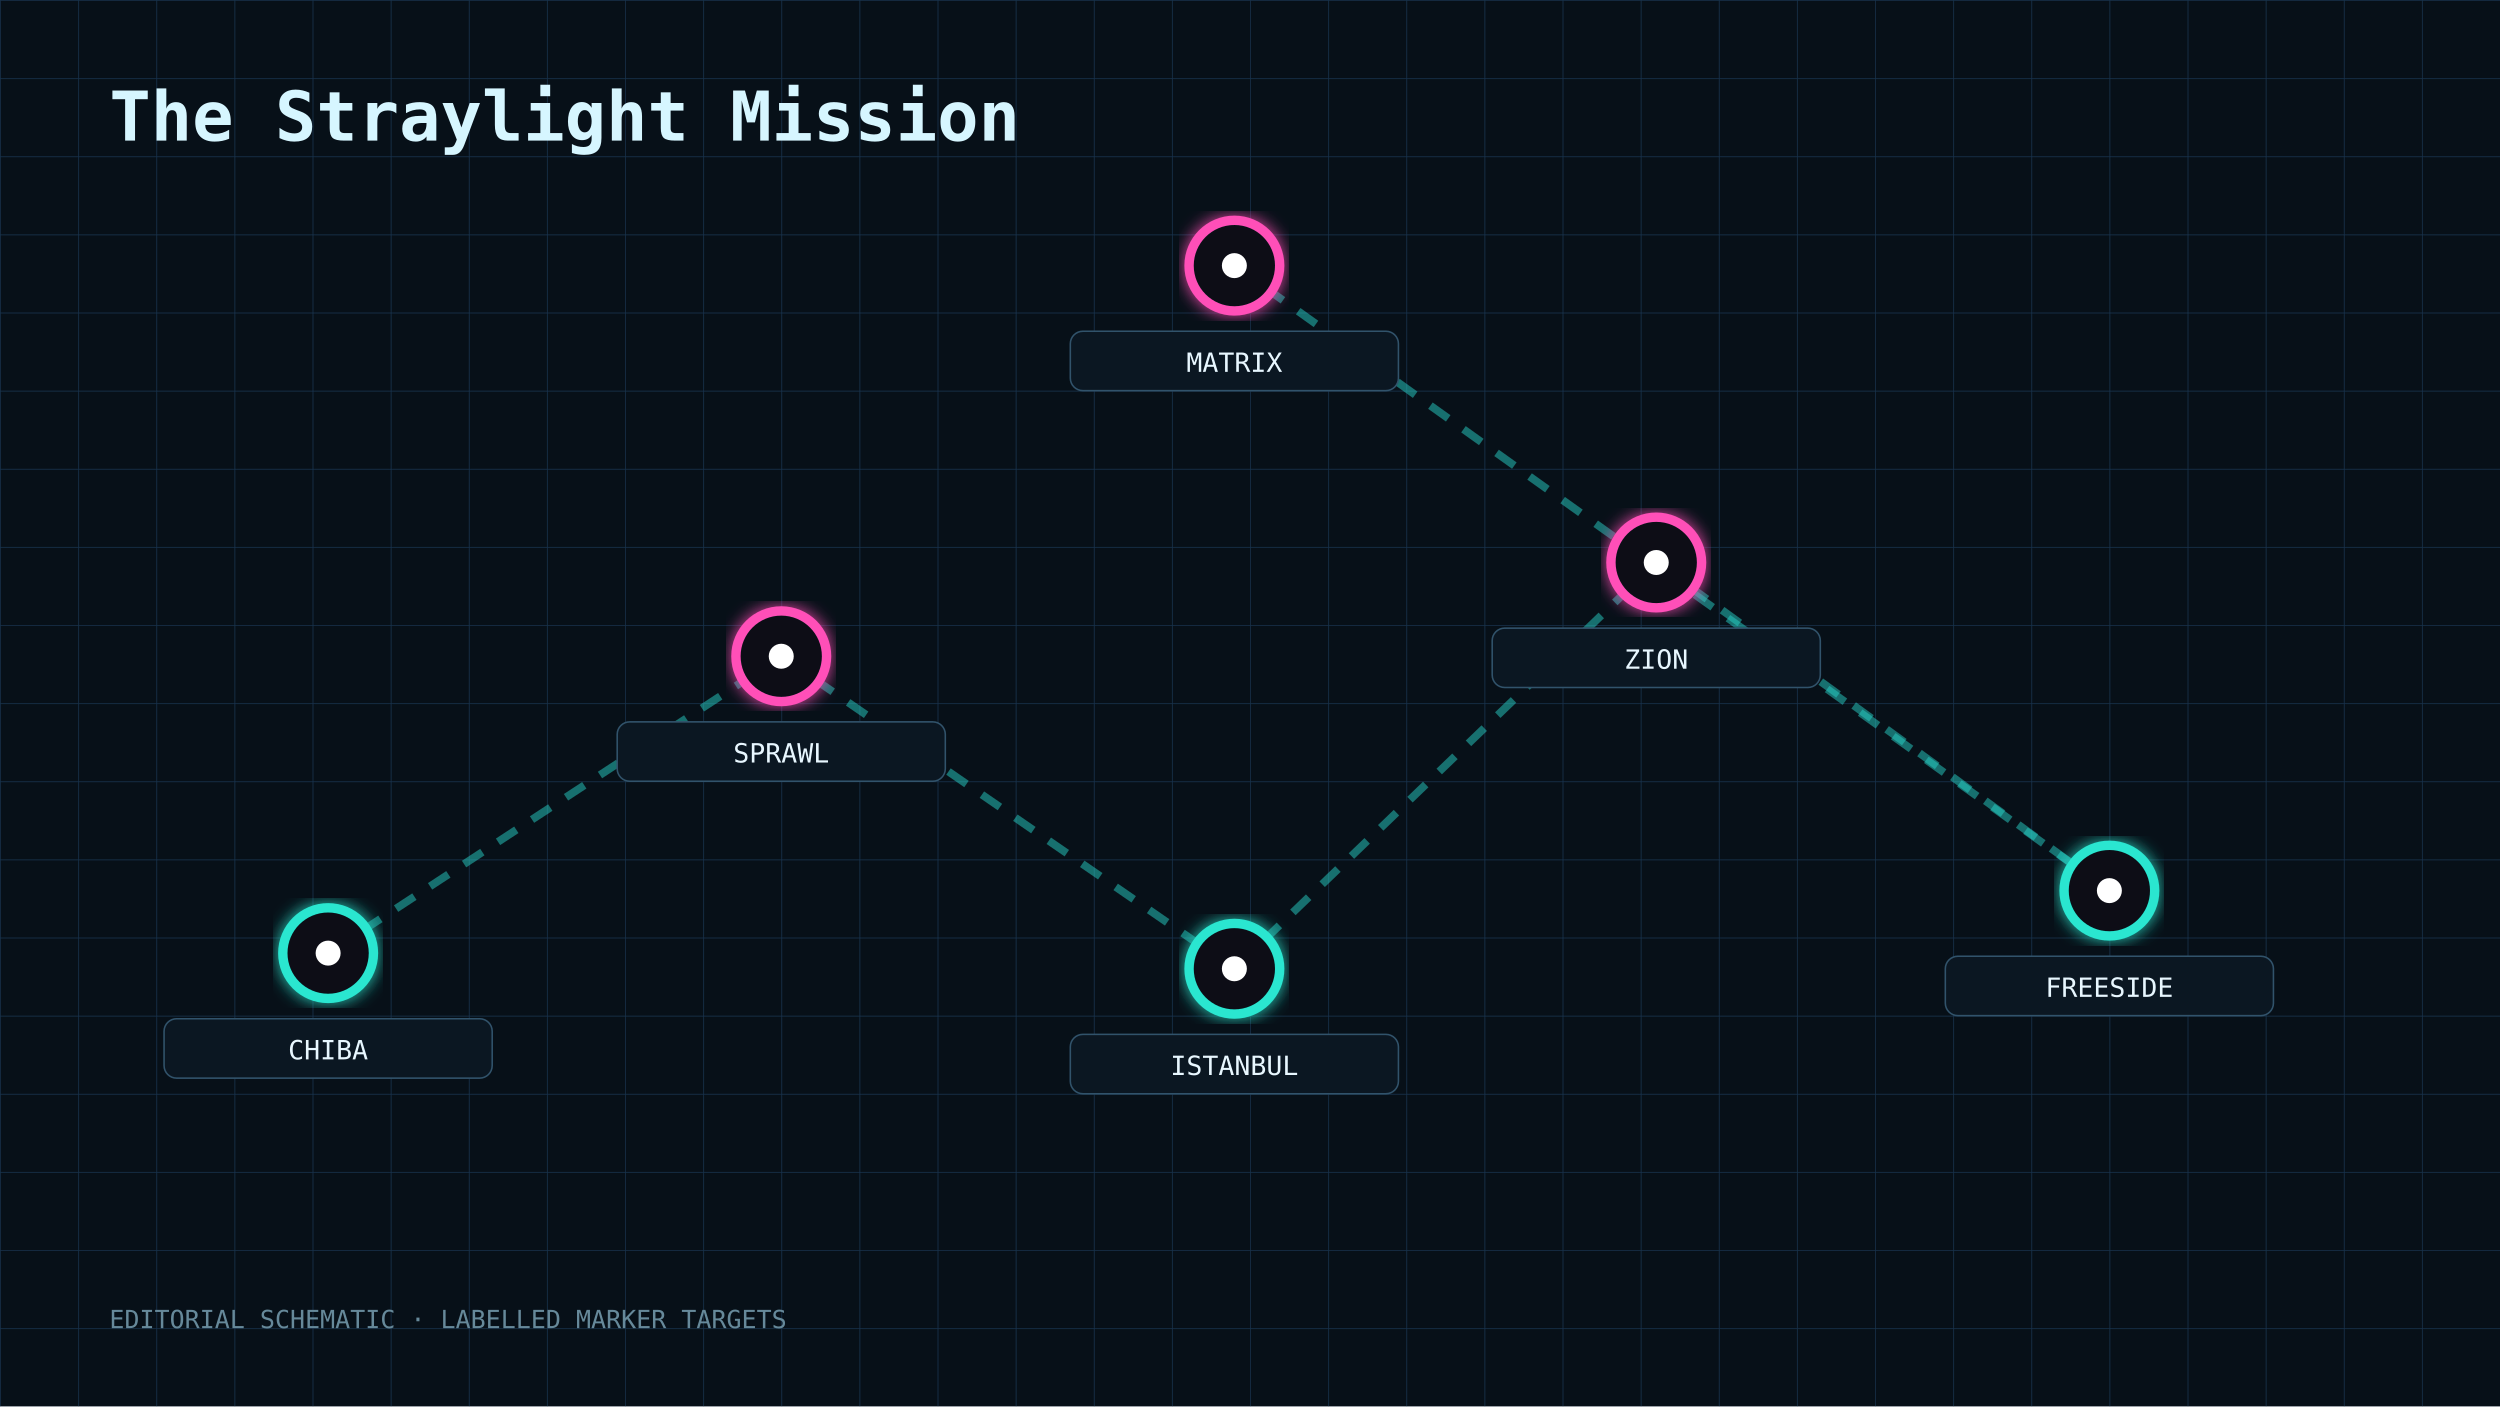
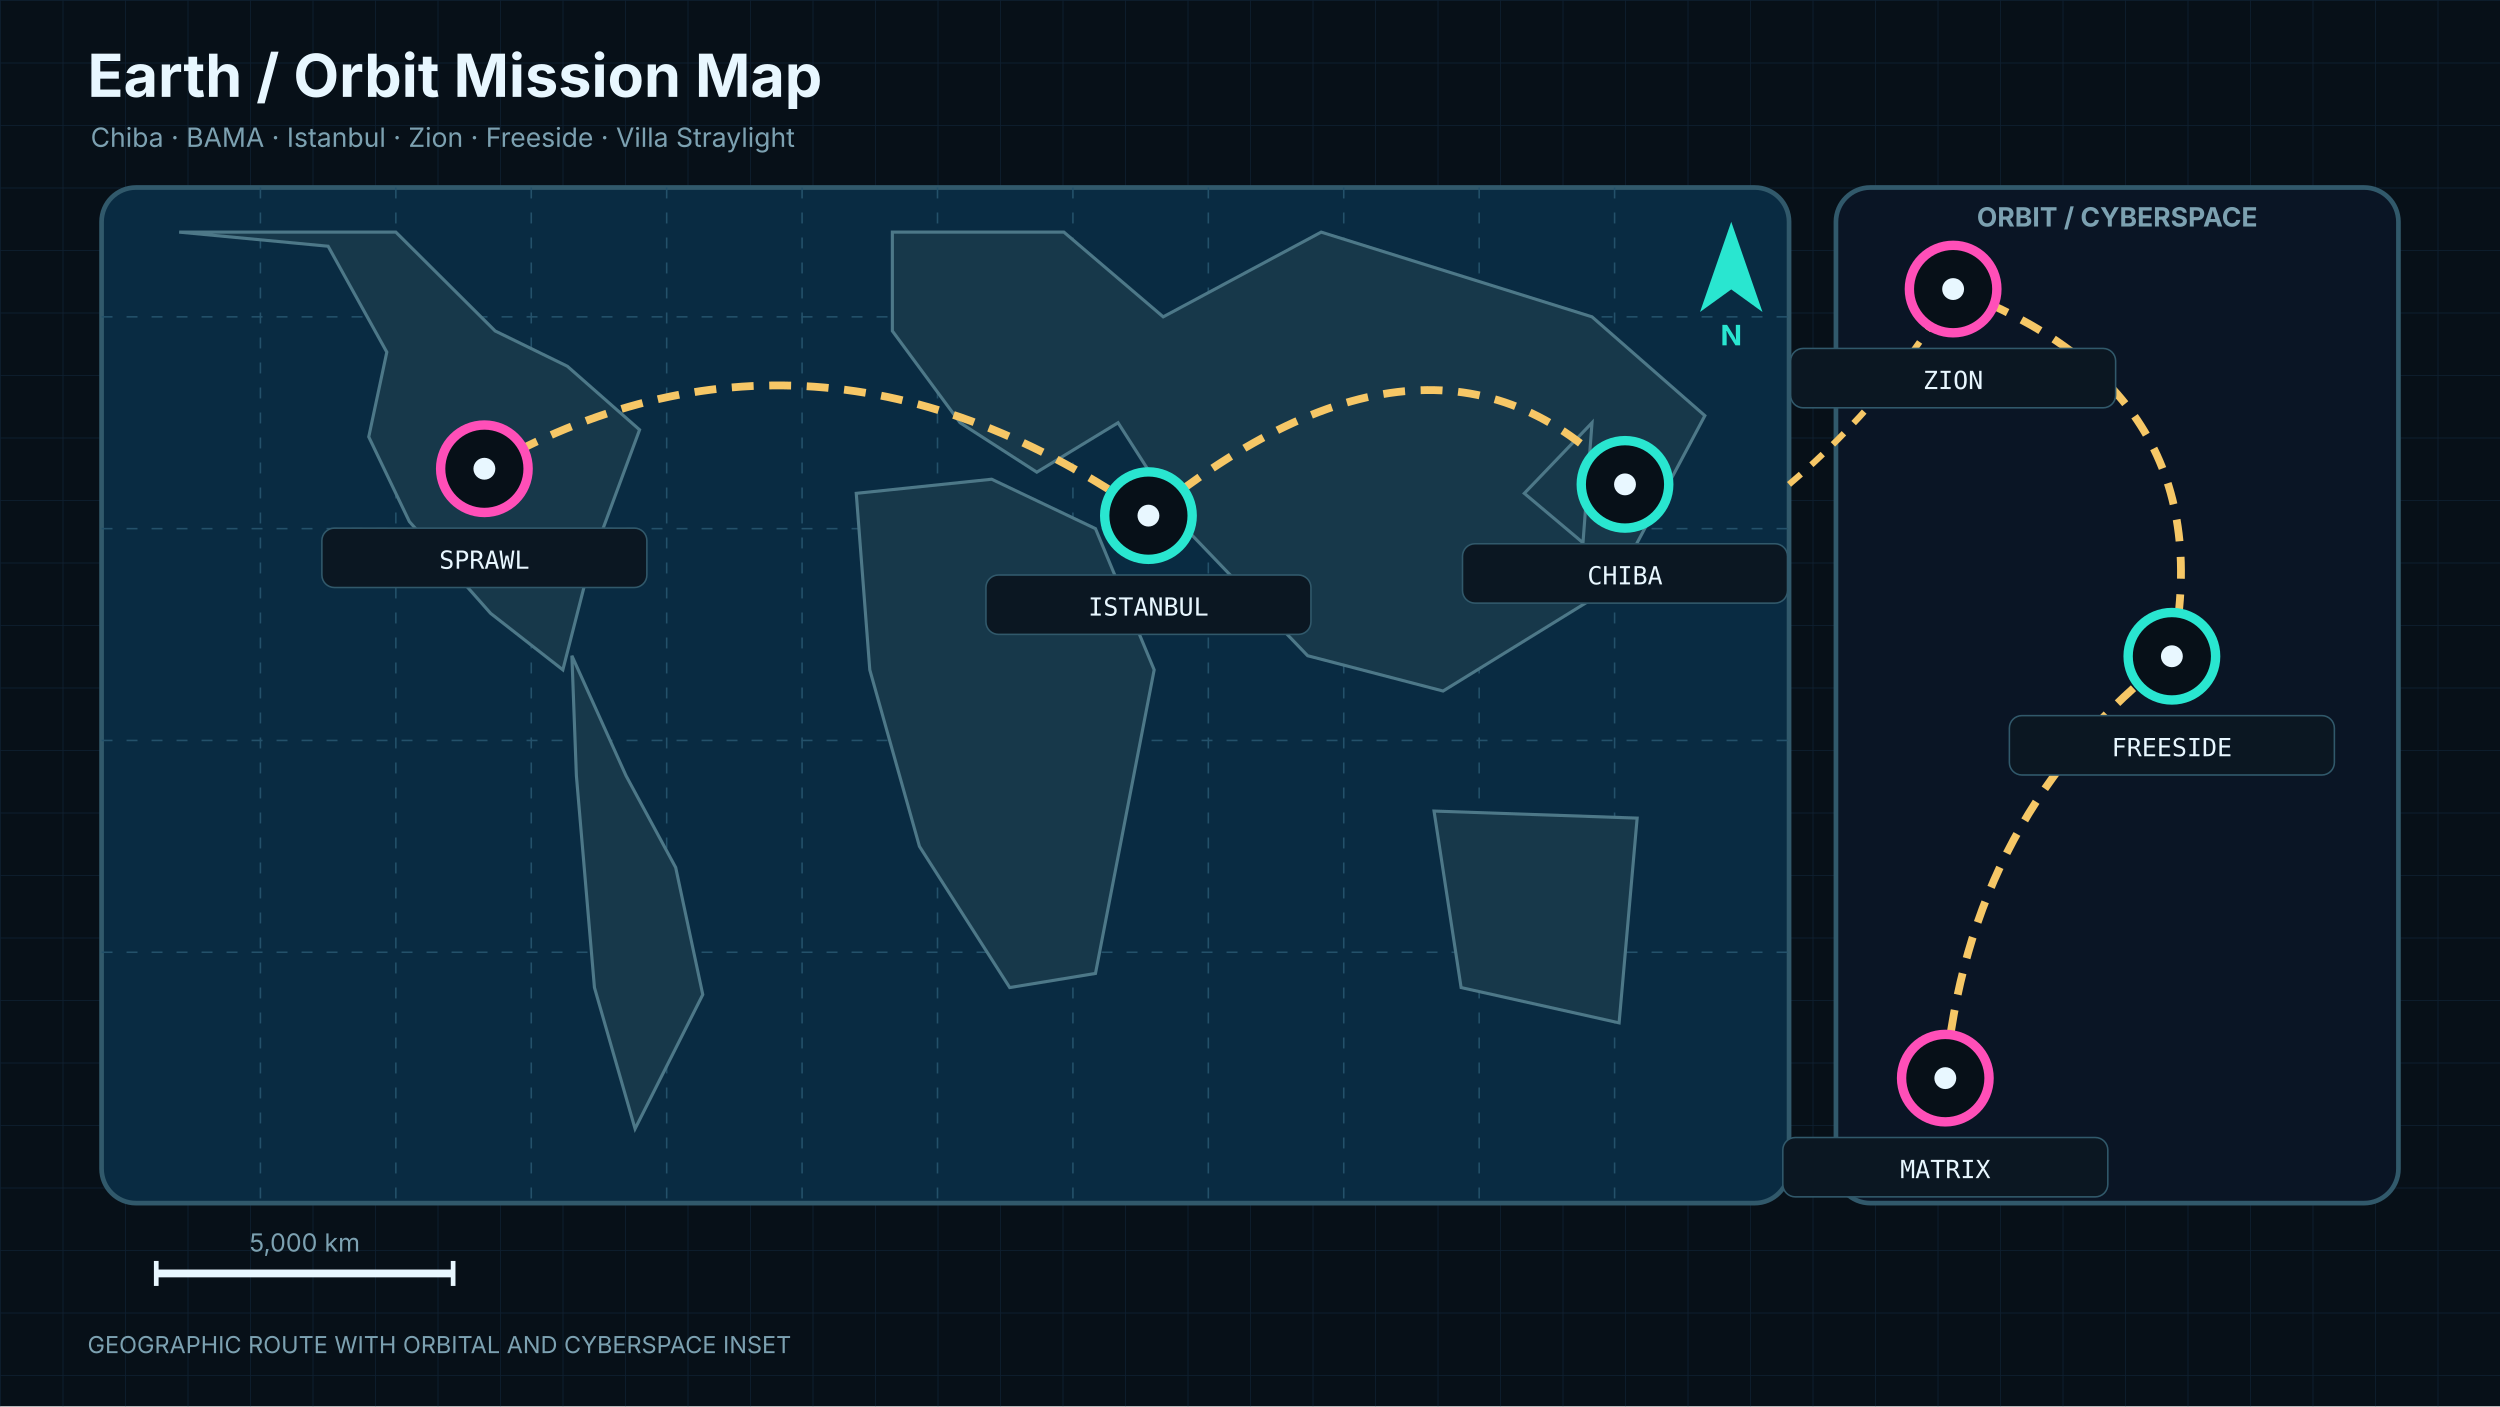
- <svg xmlns="http://www.w3.org/2000/svg" width="1600" height="900">
+ <svg xmlns="http://www.w3.org/2000/svg" width="1600" height="900" viewBox="0 0 1600 900">
+   <rect width="1600" height="900" fill="#071018" />
  <defs>
-     <pattern id="g" width="50" height="50" patternUnits="userSpaceOnUse">
-       <path d="M50 0H0V50" fill="none" stroke="#17314a" />
+     <pattern id="grid" width="40" height="40" patternUnits="userSpaceOnUse">
+       <path d="M40 0H0V40" fill="none" stroke="#17314a" stroke-width="1" opacity=".5" />
    </pattern>
-     <filter id="a">
-       <feGaussianBlur stdDeviation="5" result="b" />
+     <filter id="glow">
+       <feGaussianBlur stdDeviation="4" result="b" />
      <feMerge>
        <feMergeNode in="b" />
        <feMergeNode in="SourceGraphic" />
      </feMerge>
    </filter>
  </defs>
-   <rect width="1600" height="900" fill="#071018" />
-   <rect width="1600" height="900" fill="url(#g)" />
-   <text x="70" y="90" fill="#d6f6ff" font-family="monospace" font-size="44" font-weight="bold">The Straylight Mission</text>
-   <path d="M210 610L500 420" stroke="#28cfc5" stroke-width="5" opacity=".5" stroke-dasharray="14 12" />
-   <path d="M500 420L790 620" stroke="#28cfc5" stroke-width="5" opacity=".5" stroke-dasharray="14 12" />
-   <path d="M790 620L1060 360" stroke="#28cfc5" stroke-width="5" opacity=".5" stroke-dasharray="14 12" />
-   <path d="M1060 360L1350 570" stroke="#28cfc5" stroke-width="5" opacity=".5" stroke-dasharray="14 12" />
-   <path d="M1350 570L790 170" stroke="#28cfc5" stroke-width="5" opacity=".5" stroke-dasharray="14 12" />
+   <rect width="1600" height="900" fill="url(#grid)" />
+   <text x="56" y="62" fill="#e8f7ff" font-family="Inter,Segoe UI,sans-serif" font-size="38" text-anchor="start" font-weight="bold">Earth / Orbit Mission Map</text>
+   <text x="58" y="94" fill="#7ca1b1" font-family="Inter,Segoe UI,sans-serif" font-size="17" text-anchor="start" font-weight="normal">Chiba · BAMA · Istanbul · Zion · Freeside · Villa Straylight</text>
+   <rect x="65" y="120" width="1080" height="650" rx="22" fill="#092b42" stroke="#31596b" stroke-width="3" />
+   <line x1="166.667" y1="120" x2="166.667" y2="770" stroke="#24516a" stroke-width="1" stroke-dasharray="7 9" />
+   <line x1="253.333" y1="120" x2="253.333" y2="770" stroke="#24516a" stroke-width="1" stroke-dasharray="7 9" />
+   <line x1="340" y1="120" x2="340" y2="770" stroke="#24516a" stroke-width="1" stroke-dasharray="7 9" />
+   <line x1="426.667" y1="120" x2="426.667" y2="770" stroke="#24516a" stroke-width="1" stroke-dasharray="7 9" />
+   <line x1="513.333" y1="120" x2="513.333" y2="770" stroke="#24516a" stroke-width="1" stroke-dasharray="7 9" />
+   <line x1="600" y1="120" x2="600" y2="770" stroke="#24516a" stroke-width="1" stroke-dasharray="7 9" />
+   <line x1="686.667" y1="120" x2="686.667" y2="770" stroke="#24516a" stroke-width="1" stroke-dasharray="7 9" />
+   <line x1="773.333" y1="120" x2="773.333" y2="770" stroke="#24516a" stroke-width="1" stroke-dasharray="7 9" />
+   <line x1="860" y1="120" x2="860" y2="770" stroke="#24516a" stroke-width="1" stroke-dasharray="7 9" />
+   <line x1="946.667" y1="120" x2="946.667" y2="770" stroke="#24516a" stroke-width="1" stroke-dasharray="7 9" />
+   <line x1="1033.333" y1="120" x2="1033.333" y2="770" stroke="#24516a" stroke-width="1" stroke-dasharray="7 9" />
+   <line x1="65" y1="609.444" x2="1145" y2="609.444" stroke="#24516a" stroke-width="1" stroke-dasharray="7 9" />
+   <line x1="65" y1="473.889" x2="1145" y2="473.889" stroke="#24516a" stroke-width="1" stroke-dasharray="7 9" />
+   <line x1="65" y1="338.333" x2="1145" y2="338.333" stroke="#24516a" stroke-width="1" stroke-dasharray="7 9" />
+   <line x1="65" y1="202.778" x2="1145" y2="202.778" stroke="#24516a" stroke-width="1" stroke-dasharray="7 9" />
+   <polygon points="114.667,148.556 210,157.593 247.556,225.37 236,279.593 262,333.815 314,392.556 360.222,428.704 377.556,360.926 409.333,275.074 363.111,234.407 316.889,211.815 253.333,148.556" fill="#17384a" stroke="#4d7888" stroke-width="2" />
+   <polygon points="366,419.667 400.667,496.481 432.444,555.222 449.778,636.556 406.444,722.407 380.444,632.037 368.889,496.481" fill="#17384a" stroke="#4d7888" stroke-width="2" />
+   <polygon points="571.111,148.556 680.889,148.556 744.444,202.778 845.556,148.556 1018.889,202.778 1091.111,266.037 1033.333,374.481 923.556,442.259 836.889,419.667 758.889,338.333 715.556,270.556 663.556,302.185 614.444,270.556 571.111,211.815" fill="#17384a" stroke="#4d7888" stroke-width="2" />
+   <polygon points="548,315.741 634.667,306.704 701.111,338.333 738.667,428.704 701.111,623 646.222,632.037 588.444,541.667 556.667,428.704" fill="#17384a" stroke="#4d7888" stroke-width="2" />
+   <polygon points="917.778,519.074 1047.778,523.593 1036.222,654.63 935.111,632.037" fill="#17384a" stroke="#4d7888" stroke-width="2" />
+   <polygon points="975.556,315.741 1018.889,270.556 1013.111,347.37" fill="#17384a" stroke="#4d7888" stroke-width="2" />
+   <path d="M310 300 Q520 180 735 330 Q920 180 1040 310" fill="none" stroke="#f6c766" stroke-width="5" stroke-dasharray="14 10" />
+   <rect x="1175" y="120" width="360" height="650" rx="22" fill="#0a1525" stroke="#31596b" stroke-width="3" />
+   <text x="1355" y="145" fill="#7ca1b1" font-family="Inter,Segoe UI,sans-serif" font-size="17" text-anchor="middle" font-weight="bold">ORBIT / CYBERSPACE</text>
+   <path d="M1250 185 Q1425 250 1390 420 Q1260 520 1245 690" fill="none" stroke="#f6c766" stroke-width="5" stroke-dasharray="14 10" />
+   <path d="M1145 310 Q1210 255 1250 185" fill="none" stroke="#f6c766" stroke-width="4" stroke-dasharray="10 9" />
  <g>
-     <circle cx="210" cy="610" r="29" fill="#071018" stroke="#29e6d0" stroke-width="6" filter="url(#a)" />
-     <circle cx="210" cy="610" r="8" fill="white" />
-     <rect x="105" y="652" width="210" height="38" rx="8" fill="#0b1722" stroke="#31536b" />
-     <text x="210" y="678" text-anchor="middle" fill="#e8f7ff" font-family="monospace" font-size="17">CHIBA</text>
+     <path d="M1090 197L1108 145L1126 197L1108 184Z" fill="#29e6d0" stroke="#29e6d0" stroke-width="2" />
+     <text x="1108" y="221" fill="#29e6d0" font-family="Inter,Segoe UI,sans-serif" font-size="18" text-anchor="middle" font-weight="bold">N</text>
  </g>
  <g>
-     <circle cx="500" cy="420" r="29" fill="#071018" stroke="#ff4fb8" stroke-width="6" filter="url(#a)" />
-     <circle cx="500" cy="420" r="8" fill="white" />
-     <rect x="395" y="462" width="210" height="38" rx="8" fill="#0b1722" stroke="#31536b" />
-     <text x="500" y="488" text-anchor="middle" fill="#e8f7ff" font-family="monospace" font-size="17">SPRAWL</text>
+     <line x1="100" y1="815" x2="290" y2="815" stroke="#e8f7ff" stroke-width="5" />
+     <line x1="100" y1="807" x2="100" y2="823" stroke="#e8f7ff" stroke-width="3" />
+     <line x1="290" y1="807" x2="290" y2="823" stroke="#e8f7ff" stroke-width="3" />
+     <text x="195" y="801" fill="#7ca1b1" font-family="Inter,Segoe UI,sans-serif" font-size="16" text-anchor="middle" font-weight="normal">5,000 km</text>
  </g>
  <g>
-     <circle cx="790" cy="620" r="29" fill="#071018" stroke="#29e6d0" stroke-width="6" filter="url(#a)" />
-     <circle cx="790" cy="620" r="8" fill="white" />
-     <rect x="685" y="662" width="210" height="38" rx="8" fill="#0b1722" stroke="#31536b" />
-     <text x="790" y="688" text-anchor="middle" fill="#e8f7ff" font-family="monospace" font-size="17">ISTANBUL</text>
+     <circle cx="1040" cy="310" r="28" fill="#071018" stroke="#29e6d0" stroke-width="6" />
+     <circle cx="1040" cy="310" r="7" fill="#e8f7ff" />
+     <rect x="936" y="348" width="208" height="38" rx="8" fill="#0b1722" stroke="#31596b" />
+     <text x="1040" y="374" text-anchor="middle" fill="#e8f7ff" font-family="monospace" font-size="16">CHIBA</text>
  </g>
  <g>
-     <circle cx="1060" cy="360" r="29" fill="#071018" stroke="#ff4fb8" stroke-width="6" filter="url(#a)" />
-     <circle cx="1060" cy="360" r="8" fill="white" />
-     <rect x="955" y="402" width="210" height="38" rx="8" fill="#0b1722" stroke="#31536b" />
-     <text x="1060" y="428" text-anchor="middle" fill="#e8f7ff" font-family="monospace" font-size="17">ZION</text>
+     <circle cx="310" cy="300" r="28" fill="#071018" stroke="#ff4fb8" stroke-width="6" />
+     <circle cx="310" cy="300" r="7" fill="#e8f7ff" />
+     <rect x="206" y="338" width="208" height="38" rx="8" fill="#0b1722" stroke="#31596b" />
+     <text x="310" y="364" text-anchor="middle" fill="#e8f7ff" font-family="monospace" font-size="16">SPRAWL</text>
  </g>
  <g>
-     <circle cx="1350" cy="570" r="29" fill="#071018" stroke="#29e6d0" stroke-width="6" filter="url(#a)" />
-     <circle cx="1350" cy="570" r="8" fill="white" />
-     <rect x="1245" y="612" width="210" height="38" rx="8" fill="#0b1722" stroke="#31536b" />
-     <text x="1350" y="638" text-anchor="middle" fill="#e8f7ff" font-family="monospace" font-size="17">FREESIDE</text>
+     <circle cx="735" cy="330" r="28" fill="#071018" stroke="#29e6d0" stroke-width="6" />
+     <circle cx="735" cy="330" r="7" fill="#e8f7ff" />
+     <rect x="631" y="368" width="208" height="38" rx="8" fill="#0b1722" stroke="#31596b" />
+     <text x="735" y="394" text-anchor="middle" fill="#e8f7ff" font-family="monospace" font-size="16">ISTANBUL</text>
  </g>
  <g>
-     <circle cx="790" cy="170" r="29" fill="#071018" stroke="#ff4fb8" stroke-width="6" filter="url(#a)" />
-     <circle cx="790" cy="170" r="8" fill="white" />
-     <rect x="685" y="212" width="210" height="38" rx="8" fill="#0b1722" stroke="#31536b" />
-     <text x="790" y="238" text-anchor="middle" fill="#e8f7ff" font-family="monospace" font-size="17">MATRIX</text>
+     <circle cx="1250" cy="185" r="28" fill="#071018" stroke="#ff4fb8" stroke-width="6" />
+     <circle cx="1250" cy="185" r="7" fill="#e8f7ff" />
+     <rect x="1146" y="223" width="208" height="38" rx="8" fill="#0b1722" stroke="#31596b" />
+     <text x="1250" y="249" text-anchor="middle" fill="#e8f7ff" font-family="monospace" font-size="16">ZION</text>
  </g>
-   <text x="70" y="850" fill="#66899a" font-family="monospace" font-size="16">EDITORIAL SCHEMATIC · LABELLED MARKER TARGETS</text>
+   <g>
+     <circle cx="1390" cy="420" r="28" fill="#071018" stroke="#29e6d0" stroke-width="6" />
+     <circle cx="1390" cy="420" r="7" fill="#e8f7ff" />
+     <rect x="1286" y="458" width="208" height="38" rx="8" fill="#0b1722" stroke="#31596b" />
+     <text x="1390" y="484" text-anchor="middle" fill="#e8f7ff" font-family="monospace" font-size="16">FREESIDE</text>
+   </g>
+   <g>
+     <circle cx="1245" cy="690" r="28" fill="#071018" stroke="#ff4fb8" stroke-width="6" />
+     <circle cx="1245" cy="690" r="7" fill="#e8f7ff" />
+     <rect x="1141" y="728" width="208" height="38" rx="8" fill="#0b1722" stroke="#31596b" />
+     <text x="1245" y="754" text-anchor="middle" fill="#e8f7ff" font-family="monospace" font-size="16">MATRIX</text>
+   </g>
+   <text x="56" y="866" fill="#7ca1b1" font-family="Inter,Segoe UI,sans-serif" font-size="15" text-anchor="start" font-weight="normal">GEOGRAPHIC ROUTE WITH ORBITAL AND CYBERSPACE INSET</text>
</svg>
